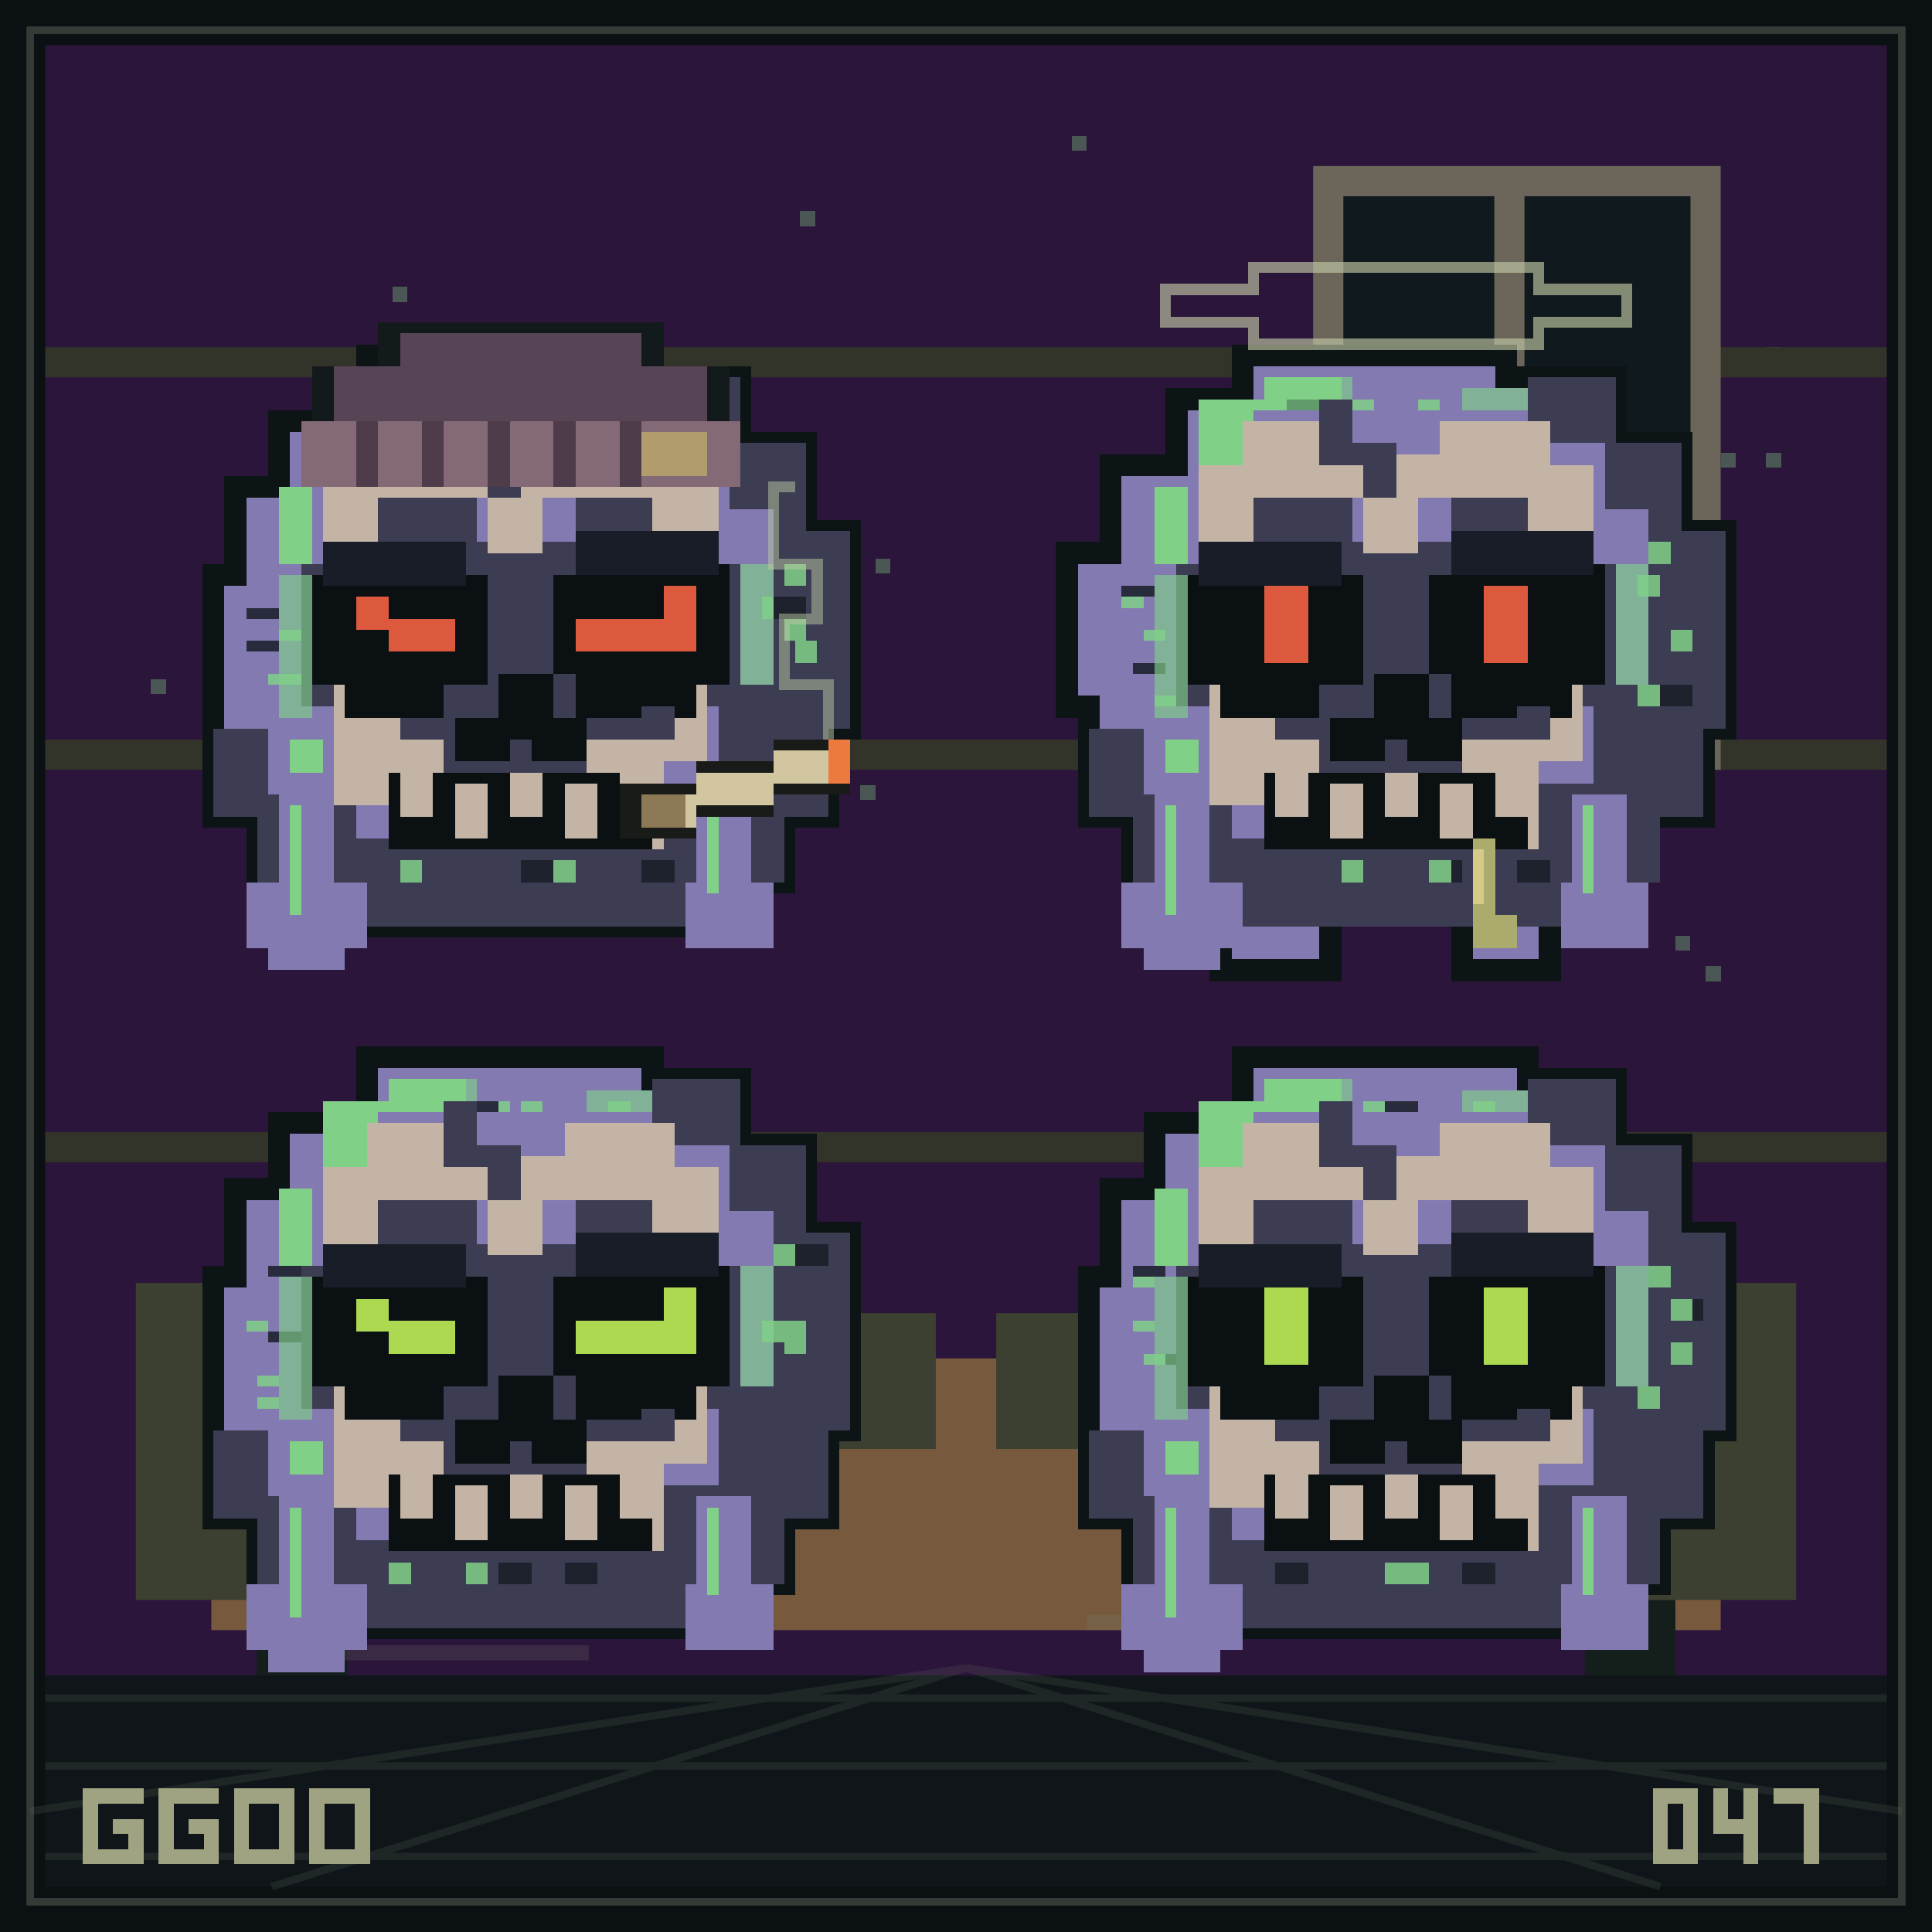
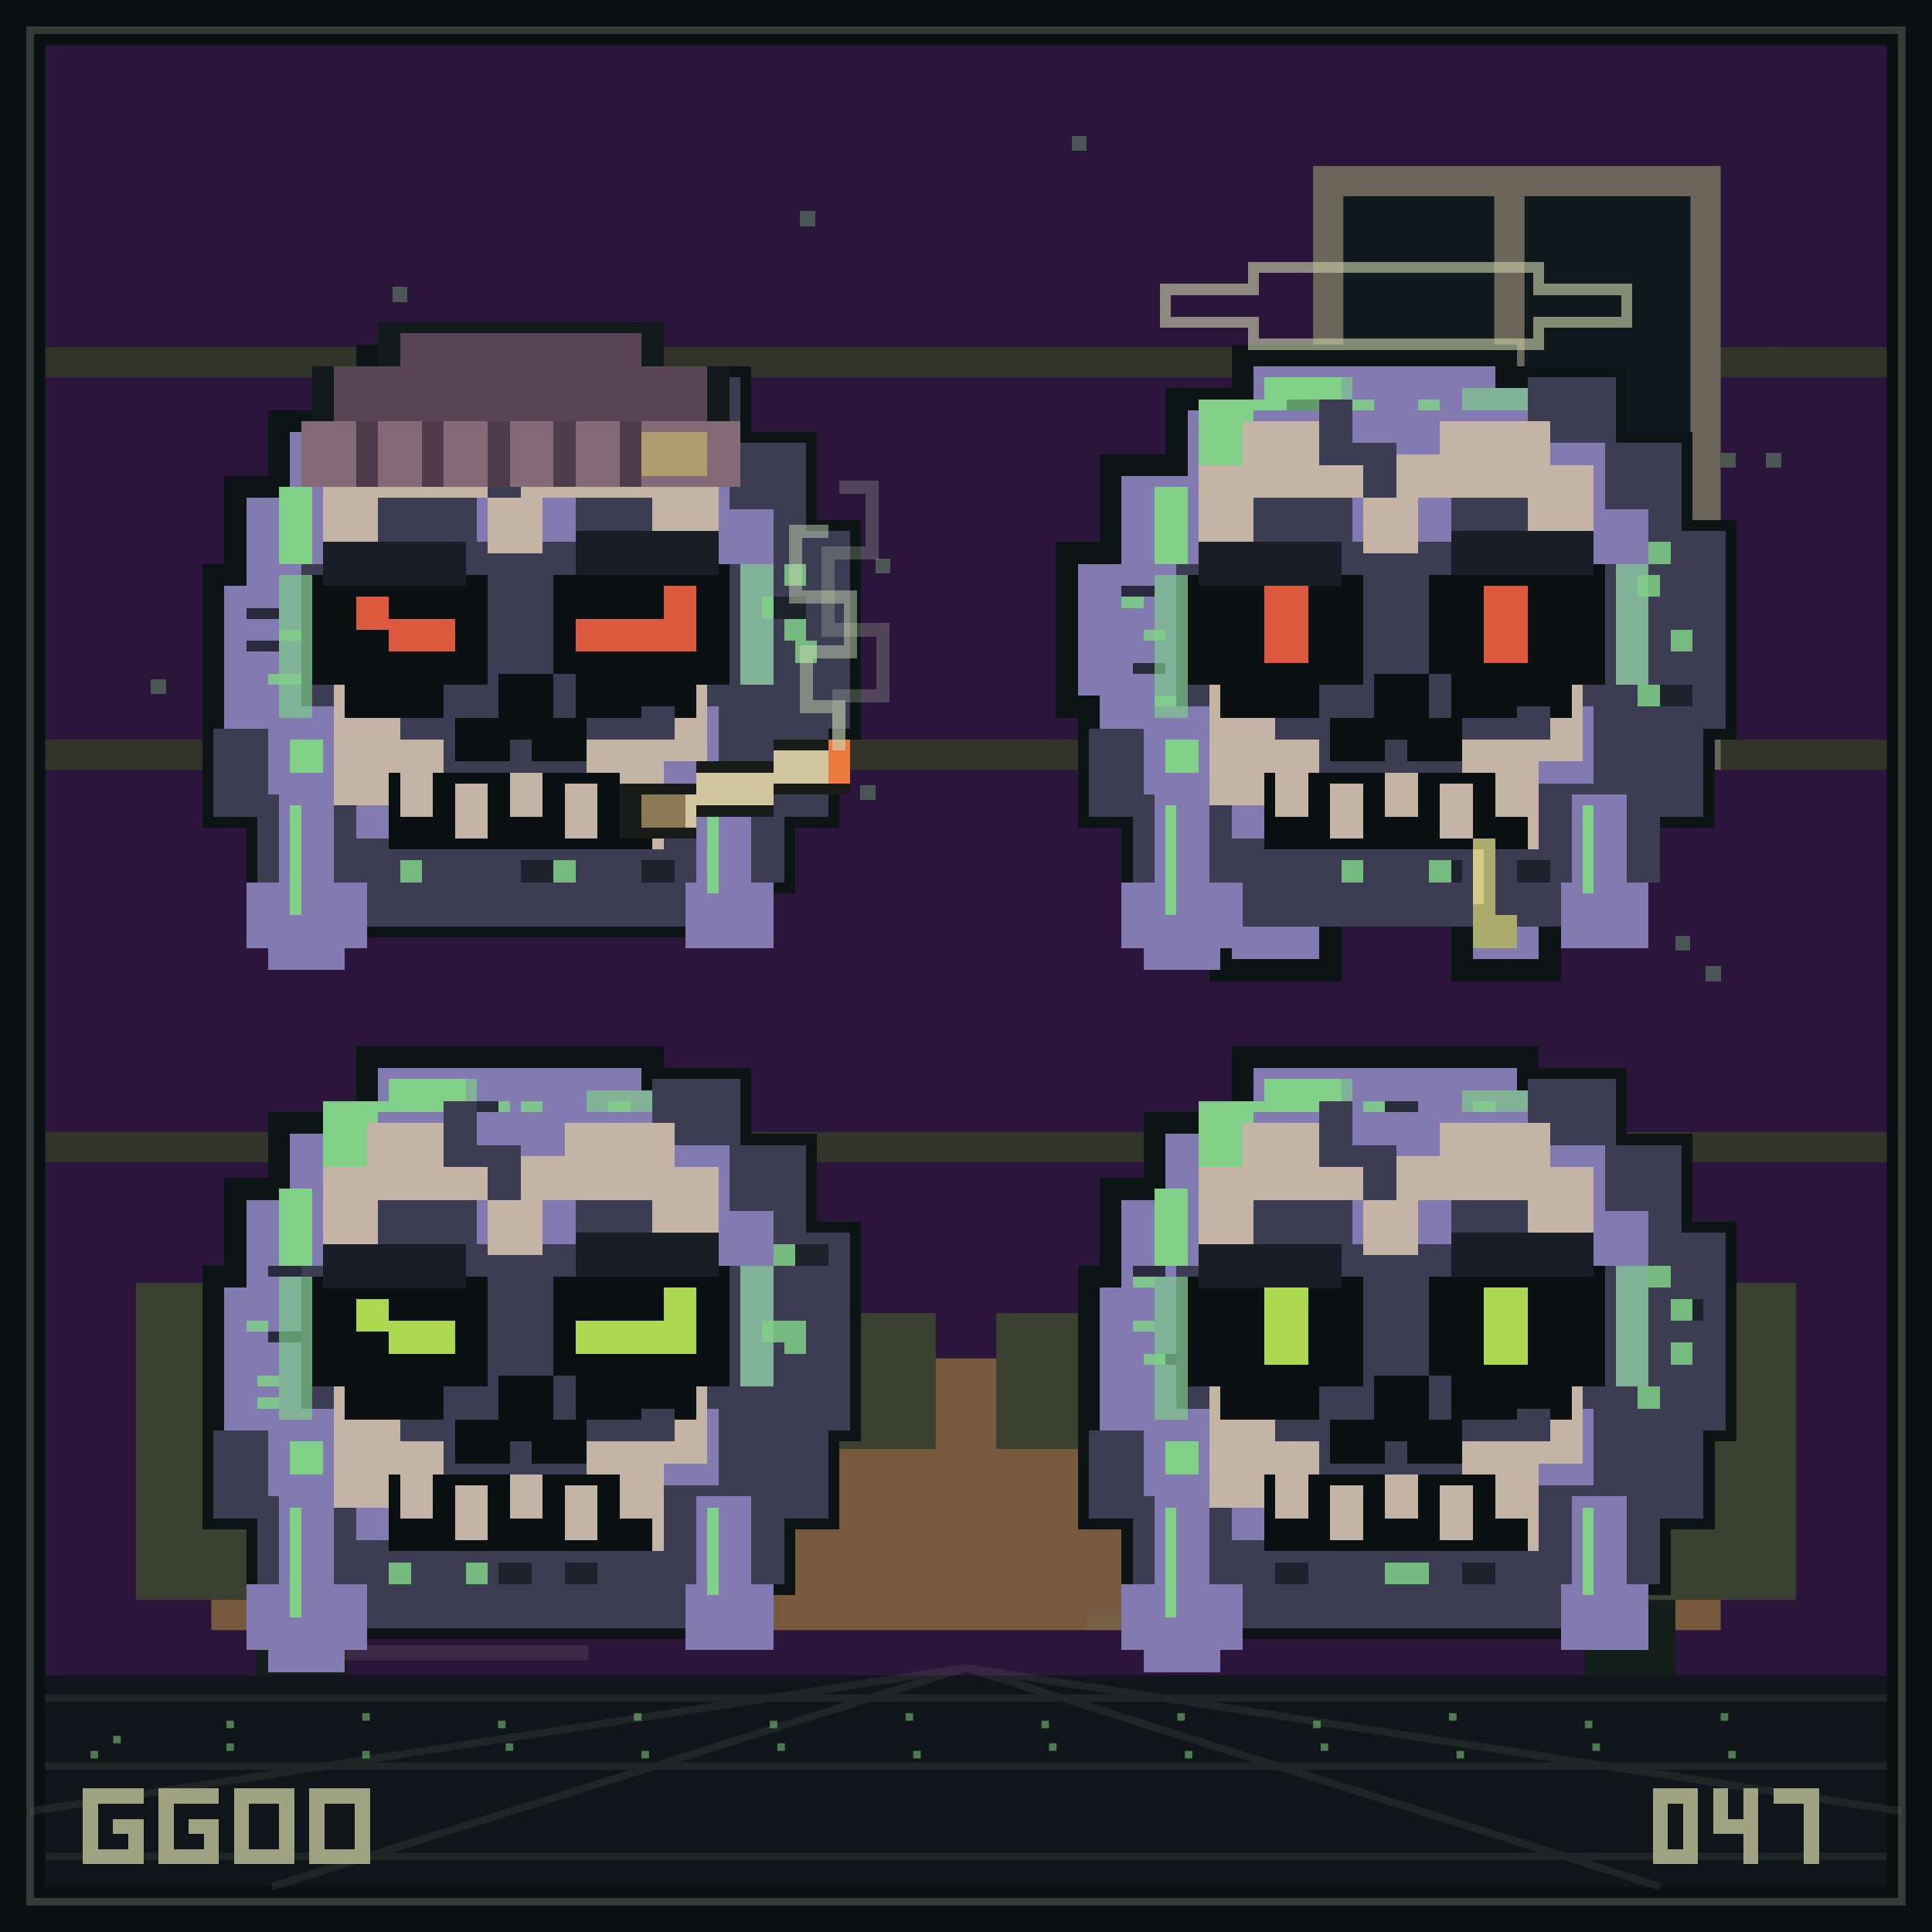
- <svg xmlns="http://www.w3.org/2000/svg" width="512" height="512" viewBox="0 0 512 512" role="img">
+ <svg xmlns="http://www.w3.org/2000/svg" width="512" height="512" viewBox="0 0 512 512" role="img" data-mint-block="52753218">
  <rect width="512" height="512" fill="#0b1012" />
  <rect x="12" y="12" width="488" height="438" fill="#2c153b" />
  <g shape-rendering="crispEdges" opacity=".35">
    <rect x="456" y="120" width="4" height="4" fill="#80d088" />
    <rect x="272" y="96" width="4" height="4" fill="#80d088" />
    <rect x="40" y="180" width="4" height="4" fill="#80d088" />
    <rect x="232" y="148" width="4" height="4" fill="#80d088" />
    <rect x="228" y="208" width="4" height="4" fill="#80d088" />
    <rect x="104" y="76" width="4" height="4" fill="#80d088" />
    <rect x="452" y="256" width="4" height="4" fill="#80d088" />
    <rect x="284" y="36" width="4" height="4" fill="#80d088" />
    <rect x="468" y="120" width="4" height="4" fill="#80d088" />
    <rect x="400" y="72" width="4" height="4" fill="#80d088" />
    <rect x="444" y="248" width="4" height="4" fill="#80d088" />
    <rect x="212" y="116" width="4" height="4" fill="#80d088" />
    <rect x="212" y="56" width="4" height="4" fill="#80d088" />
    <rect x="412" y="168" width="4" height="4" fill="#80d088" />
    <rect x="468" y="92" width="4" height="4" fill="#80d088" />
    <rect x="64" y="144" width="4" height="4" fill="#80d088" />
    <animate attributeName="opacity" values=".25;.5;.25" dur="6s" repeatCount="indefinite" />
  </g>
  <path fill="#323329" d="M12 92h488v8H12zm0 104h488v8H12zm0 104h488v8H12z" />
  <path fill="#10191e" d="M352 48h100v152H352z" />
  <path stroke="#6b6659" fill="none" stroke-width="8" d="M352 48h100v152H352zM400 48v152m-48-76h100" />
  <path fill="#775a3d" d="M56 360h400v72H56z" />
  <path fill="#3c4031" d="M36 340h56v84H36zm388 0h52v84h-52zM88 348h160v36H88zm176 0h160v36H264z" />
  <path fill="#141e1b" d="M68 424h24v20H68zm352 0h24v20h-24z" />
  <path fill="#101519" d="M12 444h488v56H12z" />
  <path stroke="#647264" stroke-width="2" opacity=".18" d="M12 450h488M12 468h488M12 492h488M256 442L72 500m184-58 184 58M256 442L8 480m248-38 248 38" />
  <path fill="#777c69" opacity=".2" d="M76 436h80v4H76zm212-8h116v4H288z" />
+   <g opacity=".55">
+     <rect x="30" y="460" width="2" height="2" fill="#82d483" />
+     <rect x="60" y="456" width="2" height="2" fill="#84d283" />
+     <rect x="96" y="454" width="2" height="2" fill="#80d080" />
+     <rect x="132" y="456" width="2" height="2" fill="#80d080" />
+     <rect x="168" y="454" width="2" height="2" fill="#80d080" />
+     <rect x="204" y="456" width="2" height="2" fill="#80d080" />
+     <rect x="240" y="454" width="2" height="2" fill="#80d080" />
+     <rect x="276" y="456" width="2" height="2" fill="#80d080" />
+     <rect x="312" y="454" width="2" height="2" fill="#80d080" />
+     <rect x="348" y="456" width="2" height="2" fill="#80d080" />
+     <rect x="384" y="454" width="2" height="2" fill="#80d080" />
+     <rect x="420" y="456" width="2" height="2" fill="#80d080" />
+     <rect x="456" y="454" width="2" height="2" fill="#80d080" />
+     <rect x="24" y="464" width="2" height="2" fill="#80d080" />
+     <rect x="60" y="462" width="2" height="2" fill="#80d080" />
+     <rect x="96" y="464" width="2" height="2" fill="#80d080" />
+     <rect x="134" y="462" width="2" height="2" fill="#81d181" />
+     <rect x="170" y="464" width="2" height="2" fill="#81d181" />
+     <rect x="206" y="462" width="2" height="2" fill="#81d181" />
+     <rect x="242" y="464" width="2" height="2" fill="#81d181" />
+     <rect x="278" y="462" width="2" height="2" fill="#81d181" />
+     <rect x="314" y="464" width="2" height="2" fill="#81d181" />
+     <rect x="350" y="462" width="2" height="2" fill="#81d181" />
+     <rect x="386" y="464" width="2" height="2" fill="#81d181" />
+     <rect x="422" y="462" width="2" height="2" fill="#81d181" />
+     <rect x="458" y="464" width="2" height="2" fill="#81d181" />
+   </g>
  <g transform="translate(42 68) scale(3)" shape-rendering="crispEdges">
    <g transform="translate(32 32) scale(0.97) translate(-32 -32)">
      <g>
-         <animateTransform attributeName="transform" type="translate" values="0 0;0 -3;0 0" dur="4s" begin="-2s" repeatCount="indefinite" />
+         <animateMotion path="M0 0 0-6 0 0" dur="4s" begin="-2s" repeatCount="indefinite" />
        <g>
          <animateTransform attributeName="transform" type="rotate" values="0 32 34;14 32 34;0 32 34;-14 32 34;0 32 34" dur="7s" begin="-1s" repeatCount="indefinite" />
          <g transform="translate(32 50)">
            <g>
              <animateTransform attributeName="transform" type="scale" values="1 1;1.08 .92;1 1;.94 1.06;1 1" dur="5s" repeatCount="indefinite" />
              <g transform="translate(-32 -50)">
                <path d="M18 8h26v2h8v6h6v8h4v18h-2v8h-4v6h-8v4H18v-4H8v-6H4V28h2V20h4v-6h8z" fill="#837ab1" stroke="#0c1415" stroke-width="2" />
                <path fill="#3c3c53" d="M44 10h8v6h6v8h4v18h-2v8h-4v6h-8v4H18v-4H8v-6H4v-8h5v6h8v4h25v-5h8v-9h5V22h-4v-6h-7z" />
                <path fill="#80d088" d="M14 18h5v-5h8v-3h-7v2h-6zm-4 9h3v-7h-3zm1 16h3v5h-3z" />
                <g opacity=".85">
                  <rect x="7" y="34" width="3" height="1" fill="#181d27" />
                  <rect x="57" y="34" width="2" height="2" fill="#80d088" />
                  <rect x="21" y="12" width="2" height="1" fill="#80d088" />
                  <rect x="43" y="54" width="3" height="2" fill="#181d27" />
                  <rect x="10" y="37" width="2" height="1" fill="#80d088" />
                  <rect x="54" y="30" width="2" height="2" fill="#80d088" />
                  <rect x="39" y="12" width="3" height="1" fill="#181d27" />
                  <rect x="21" y="54" width="2" height="2" fill="#80d088" />
                  <rect x="9" y="37" width="2" height="1" fill="#80d088" />
                  <rect x="55" y="30" width="3" height="2" fill="#181d27" />
                  <rect x="25" y="12" width="2" height="1" fill="#80d088" />
                  <rect x="35" y="54" width="2" height="2" fill="#80d088" />
                  <rect x="7" y="31" width="3" height="1" fill="#181d27" />
                  <rect x="56" y="27" width="2" height="2" fill="#80d088" />
                  <rect x="38" y="12" width="2" height="1" fill="#80d088" />
                  <rect x="32" y="54" width="3" height="2" fill="#181d27" />
                  <rect x="10" y="33" width="2" height="1" fill="#80d088" />
                  <rect x="56" y="32" width="2" height="2" fill="#80d088" />
                </g>
                <g transform="translate(32 34)">
                  <g>
                    <animateTransform attributeName="transform" type="scale" values="1 1;.97 1.03;1 1;1.03 .97;1 1" dur="5s" repeatCount="indefinite" />
                    <g transform="translate(-32 -34)">
                      <path fill="#3c3c53" d="M16 20h12v5h9v-5h11v7h4v13h-8v6H20v-6h-8V27h4z" />
                      <path fill="#c3b4a5" d="M18 14h10v3h8v-3h10v4h4v8h-6v-5H34v5h-5v-5H19v5h-5v-8h4zM15 38h6v5h4v4h13v-4h5v-5h6v7h-4v8H20v-4h-5z" />
                      <path fill="#80d088" opacity=".65" d="M20 10h8v3h-8zm18 1h6v2h-6zM10 28h3v13h-3zm42-1h3v11h-3z" />
                      <path fill="#0b1112" d="M15 25h11v3h3v10h-4v3h-9v-3h-3V28h2zM38 24h10v3h3v11h-3v3H37v-4h-2V28h3zM30 37h5v4h3v4h-5v-2h-2v2h-5v-4h4zM20 46h24v7H20z" />
                      <g fill="#dc593d">
                        <path d="M17 33v-3h3v2h6v3h-6v-2zm20-1h8v-3h3v6H37z" />
                        <animate attributeName="opacity" values="1;1;0;1;1" keyTimes="0;.32;.37;.42;1" dur="5s" repeatCount="indefinite" />
                        <animateTransform attributeName="transform" type="translate" values="0 0;1 0;0 0;-1 0;0 0" dur="4s" repeatCount="indefinite" />
                      </g>
                      <path fill="#181d27" d="M14 25h13v4H14zm23-1h13v4H37z" />
                      <g>
                        <path fill="#c3b4a5" d="M21 46h3v4h-3zm5 1h3v5h-3zm5-1h3v4h-3zm5 1h3v5h-3zm5-2h3v5h-3z" />
                        <animateTransform attributeName="transform" type="translate" values="0 0;0 1;0 0;0 -1;0 0" dur="3s" repeatCount="indefinite" />
                      </g>
                      <path fill="#3c3c53" d="M25 12h3v4h4v5h-3v-3h-4zm18 28h3v3h-3z" />
                    </g>
                  </g>
                </g>
                <path fill="#837ab1" d="M10 46h5v10h3v6h-2v2H9v-2H7v-6h3zM48 48h5v8h2v6h-8v-6h1z">
                  <animate attributeName="d" values="M10 46h5v10h3v6h-2v2H9v-2H7v-6h3zM48 48h5v8h2v6h-8v-6h1z;M10 46h5v13h3v6h-2v2H9v-2H7v-6h3zM48 48h5v6h2v6h-8v-6h1z;M10 46h5v10h3v6h-2v2H9v-2H7v-6h3zM48 48h5v8h2v6h-8v-6h1z;M10 46h5v7h3v6h-2v2H9v-2H7v-6h3zM48 48h5v11h2v6h-8v-6h1z;M10 46h5v10h3v6h-2v2H9v-2H7v-6h3zM48 48h5v8h2v6h-8v-6h1z" dur="5s" repeatCount="indefinite" />
                </path>
                <path fill="#80d088" d="M11 49h1v10h-1zm38 0h1v8h-1z" />
                <path fill="#191b18" d="M41 47h7v-2h7v-2h7v5h-7v2h-7v2h-7z" />
                <path fill="#d1c6a0" d="M43 48h5v-2h7v-2h5v3h-5v2h-7v2h-5z" />
                <path fill="#8d7956" d="M43 48h4v3h-4z" />
                <g fill="#ec793e">
                  <path d="M60 43h2v4h-2z" />
                  <animate attributeName="opacity" values=".45;1;.45" dur="4s" repeatCount="indefinite" />
                </g>
-                 <g fill="none" stroke="#bcc9a3" stroke-width="1" opacity=".5">
-                   <path d="M60 43v-5h-4v-6h3v-5h-4v-7h2">
-                     <animate attributeName="d" values="M60 43v-5h-4v-6h3v-5h-4v-7h2;M60 43v-5h-2v-6h-2v-5h4v-7h-3;M60 43v-5h-4v-6h3v-5h-4v-7h2" dur="4s" repeatCount="indefinite" />
+                 <g transform="translate(61 44 )" fill="none" stroke="#c6d5b4" stroke-width="1.2">
+                   <path opacity=".5" d="M0 0v-4h-3v-5h4v-5h-5v-6h3">
+                     <animate attributeName="d" values="M0 0v-4h-3v-5h4v-5h-5v-6h3;M0 0v-5h4v-6h-5v-7h4v-6h-3;M0 0v-4h-3v-5h4v-5h-5v-6h3" dur="4s" begin="-0s" repeatCount="indefinite" />
+                     <animate attributeName="opacity" values=".12;.65;.12" dur="4s" begin="-0s" repeatCount="indefinite" />
                  </path>
-                   <animateTransform attributeName="transform" type="translate" values="0 1;0 -4;0 1" dur="4s" repeatCount="indefinite" />
-                   <animate attributeName="opacity" values=".2;.65;.2" dur="4s" repeatCount="indefinite" />
+                   <path opacity=".25" d="M0 0v-5h4v-6h-5v-7h4v-6h-3">
+                     <animate attributeName="d" values="M0 0v-4h-3v-5h4v-5h-5v-6h3;M0 0v-5h4v-6h-5v-7h4v-6h-3;M0 0v-4h-3v-5h4v-5h-5v-6h3" dur="4s" begin="-2s" repeatCount="indefinite" />
+                     <animate attributeName="opacity" values=".12;.65;.12" dur="4s" begin="-2s" repeatCount="indefinite" />
+                   </path>
                </g>
                <path fill="#131a1c" d="M13 18V9h6V5h26v4h6v9z" />
                <path fill="#574455" d="M15 14V9h6V6h22v3h6v5z" />
                <path fill="#846976" d="M12 14h40v6H12z" />
                <path fill="#4e3c4b" d="M17 14h2v6h-2zm6 0h2v6h-2zm6 0h2v6h-2zm6 0h2v6h-2zm6 0h2v6h-2z" />
                <path fill="#b19c6d" d="M43 15h6v4h-6z" />
              </g>
            </g>
          </g>
        </g>
      </g>
    </g>
  </g>
  <g transform="translate(274 68) scale(3)" shape-rendering="crispEdges">
    <g transform="translate(32 32) scale(0.97) translate(-32 -32)">
      <g>
-         <animateTransform attributeName="transform" type="translate" values="0 0;0 -3;0 0" dur="5s" begin="-0s" repeatCount="indefinite" />
+         <animateMotion path="M0 0 0-6 0 0" dur="5s" begin="-0s" repeatCount="indefinite" />
        <g>
          <animateTransform attributeName="transform" type="rotate" values="0 32 34;14 32 34;0 32 34;-14 32 34;0 32 34" dur="8s" begin="-3s" repeatCount="indefinite" />
          <g transform="translate(32 50)">
            <g>
              <animateTransform attributeName="transform" type="scale" values="1 1;1.08 .92;1 1;.94 1.06;1 1" dur="3s" repeatCount="indefinite" />
              <g transform="translate(-32 -50)">
                <path d="M18 8h24v2h10v6h6v8h4v18h-2v8h-6v6h-8v8h-8v-5H26v5H16v-8H8v-6H4V40H2V26h4V18h6v-6h6z" fill="#837ab1" stroke="#0c1415" stroke-width="2" />
                <path fill="#3c3c53" d="M44 10h8v6h6v8h4v18h-2v8h-4v6h-8v4H18v-4H8v-6H4v-8h5v6h8v4h25v-5h8v-9h5V22h-4v-6h-7z" />
                <path fill="#80d088" d="M14 18h5v-5h8v-3h-7v2h-6zm-4 9h3v-7h-3zm1 16h3v5h-3z" />
                <g opacity=".85">
                  <rect x="8" y="36" width="3" height="1" fill="#181d27" />
                  <rect x="57" y="33" width="2" height="2" fill="#80d088" />
                  <rect x="25" y="12" width="2" height="1" fill="#80d088" />
                  <rect x="35" y="54" width="3" height="2" fill="#181d27" />
                  <rect x="7" y="30" width="2" height="1" fill="#80d088" />
                  <rect x="54" y="28" width="2" height="2" fill="#80d088" />
                  <rect x="22" y="12" width="3" height="1" fill="#181d27" />
                  <rect x="27" y="54" width="2" height="2" fill="#80d088" />
                  <rect x="9" y="33" width="2" height="1" fill="#80d088" />
                  <rect x="56" y="38" width="3" height="2" fill="#181d27" />
                  <rect x="34" y="12" width="2" height="1" fill="#80d088" />
                  <rect x="35" y="54" width="2" height="2" fill="#80d088" />
                  <rect x="7" y="29" width="3" height="1" fill="#181d27" />
                  <rect x="54" y="38" width="2" height="2" fill="#80d088" />
                  <rect x="28" y="12" width="2" height="1" fill="#80d088" />
                  <rect x="43" y="54" width="3" height="2" fill="#181d27" />
                  <rect x="10" y="39" width="2" height="1" fill="#80d088" />
                  <rect x="55" y="25" width="2" height="2" fill="#80d088" />
                </g>
                <g transform="translate(32 34)">
                  <g>
                    <animateTransform attributeName="transform" type="scale" values="1 1;.97 1.03;1 1;1.03 .97;1 1" dur="3s" repeatCount="indefinite" />
                    <g transform="translate(-32 -34)">
                      <path fill="#3c3c53" d="M16 20h12v5h9v-5h11v7h4v13h-8v6H20v-6h-8V27h4z" />
                      <path fill="#c3b4a5" d="M18 14h10v3h8v-3h10v4h4v8h-6v-5H34v5h-5v-5H19v5h-5v-8h4zM15 38h6v5h4v4h13v-4h5v-5h6v7h-4v8H20v-4h-5z" />
                      <path fill="#80d088" opacity=".65" d="M20 10h8v3h-8zm18 1h6v2h-6zM10 28h3v13h-3zm42-1h3v11h-3z" />
                      <path fill="#0b1112" d="M15 25h11v3h3v10h-4v3h-9v-3h-3V28h2zM38 24h10v3h3v11h-3v3H37v-4h-2V28h3zM30 37h5v4h3v4h-5v-2h-2v2h-5v-4h4zM20 46h24v7H20z" />
                      <g fill="#dc593d">
                        <path d="M20 29h4v7h-4zm20 0h4v7h-4z" />
                        <animate attributeName="opacity" values="1;1;0;1;1" keyTimes="0;.32;.37;.42;1" dur="6s" repeatCount="indefinite" />
                        <animateTransform attributeName="transform" type="translate" values="0 0;1 0;0 0;-1 0;0 0" dur="4s" repeatCount="indefinite" />
                      </g>
                      <path fill="#181d27" d="M14 25h13v4H14zm23-1h13v4H37z" />
                      <g>
                        <path fill="#c3b4a5" d="M21 46h3v4h-3zm5 1h3v5h-3zm5-1h3v4h-3zm5 1h3v5h-3zm5-2h3v5h-3z" />
                        <animateTransform attributeName="transform" type="translate" values="0 0;0 1;0 0;0 -1;0 0" dur="3s" repeatCount="indefinite" />
                      </g>
                      <path fill="#3c3c53" d="M25 12h3v4h4v5h-3v-3h-4zm18 28h3v3h-3z" />
                    </g>
                  </g>
                </g>
                <path fill="#837ab1" d="M10 46h5v10h3v6h-2v2H9v-2H7v-6h3zM48 48h5v8h2v6h-8v-6h1z">
                  <animate attributeName="d" values="M10 46h5v10h3v6h-2v2H9v-2H7v-6h3zM48 48h5v8h2v6h-8v-6h1z;M10 46h5v13h3v6h-2v2H9v-2H7v-6h3zM48 48h5v6h2v6h-8v-6h1z;M10 46h5v10h3v6h-2v2H9v-2H7v-6h3zM48 48h5v8h2v6h-8v-6h1z;M10 46h5v7h3v6h-2v2H9v-2H7v-6h3zM48 48h5v11h2v6h-8v-6h1z;M10 46h5v10h3v6h-2v2H9v-2H7v-6h3zM48 48h5v8h2v6h-8v-6h1z" dur="3s" repeatCount="indefinite" />
                </path>
                <path fill="#80d088" d="M11 49h1v10h-1zm38 0h1v8h-1z" />
                <path fill="#aaab6d" d="M39 52h2v7h2v3h-4z" />
                <path fill="#d5ca88" d="M39 53h1v5h-1z" />
                <g fill="none" stroke="#c1c7a4" opacity=".65">
                  <path d="M19 0h26v2h8v3h-8v2H19V5h-8V2h8z" />
                  <animateTransform attributeName="transform" type="translate" values="0 0;0 -2;0 0" dur="8s" repeatCount="indefinite" />
                </g>
              </g>
            </g>
          </g>
        </g>
      </g>
    </g>
  </g>
  <g transform="translate(42 254) scale(3)" shape-rendering="crispEdges">
    <g transform="translate(32 32) scale(0.97) translate(-32 -32)">
      <g>
-         <animateTransform attributeName="transform" type="translate" values="0 0;0 -3;0 0" dur="6s" begin="-2s" repeatCount="indefinite" />
+         <animateMotion path="M0 0 0-6 0 0" dur="6s" begin="-2s" repeatCount="indefinite" />
        <g>
          <animateTransform attributeName="transform" type="rotate" values="0 32 34;14 32 34;0 32 34;-14 32 34;0 32 34" dur="9s" begin="-5s" repeatCount="indefinite" />
          <g transform="translate(32 50)">
            <g>
              <animateTransform attributeName="transform" type="scale" values="1 1;1.08 .92;1 1;.94 1.06;1 1" dur="4s" repeatCount="indefinite" />
              <g transform="translate(-32 -50)">
                <path d="M18 8h26v2h8v6h6v8h4v18h-2v8h-4v6h-8v4H18v-4H8v-6H4V28h2V20h4v-6h8z" fill="#837ab1" stroke="#0c1415" stroke-width="2" />
                <path fill="#3c3c53" d="M44 10h8v6h6v8h4v18h-2v8h-4v6h-8v4H18v-4H8v-6H4v-8h5v6h8v4h25v-5h8v-9h5V22h-4v-6h-7z" />
                <path fill="#80d088" d="M14 18h5v-5h8v-3h-7v2h-6zm-4 9h3v-7h-3zm1 16h3v5h-3z" />
                <g opacity=".85">
                  <rect x="9" y="27" width="3" height="1" fill="#181d27" />
                  <rect x="56" y="32" width="2" height="2" fill="#80d088" />
                  <rect x="29" y="12" width="2" height="1" fill="#80d088" />
                  <rect x="36" y="54" width="3" height="2" fill="#181d27" />
                  <rect x="7" y="32" width="2" height="1" fill="#80d088" />
                  <rect x="54" y="32" width="2" height="2" fill="#80d088" />
                  <rect x="27" y="12" width="3" height="1" fill="#181d27" />
                  <rect x="20" y="54" width="2" height="2" fill="#80d088" />
                  <rect x="8" y="37" width="2" height="1" fill="#80d088" />
                  <rect x="57" y="25" width="3" height="2" fill="#181d27" />
                  <rect x="40" y="12" width="2" height="1" fill="#80d088" />
                  <rect x="27" y="54" width="2" height="2" fill="#80d088" />
                  <rect x="9" y="33" width="3" height="1" fill="#181d27" />
                  <rect x="55" y="25" width="2" height="2" fill="#80d088" />
                  <rect x="32" y="12" width="2" height="1" fill="#80d088" />
                  <rect x="30" y="54" width="3" height="2" fill="#181d27" />
                  <rect x="8" y="39" width="2" height="1" fill="#80d088" />
                  <rect x="56" y="33" width="2" height="2" fill="#80d088" />
                </g>
                <g transform="translate(32 34)">
                  <g>
                    <animateTransform attributeName="transform" type="scale" values="1 1;.97 1.03;1 1;1.03 .97;1 1" dur="4s" repeatCount="indefinite" />
                    <g transform="translate(-32 -34)">
                      <path fill="#3c3c53" d="M16 20h12v5h9v-5h11v7h4v13h-8v6H20v-6h-8V27h4z" />
                      <path fill="#c3b4a5" d="M18 14h10v3h8v-3h10v4h4v8h-6v-5H34v5h-5v-5H19v5h-5v-8h4zM15 38h6v5h4v4h13v-4h5v-5h6v7h-4v8H20v-4h-5z" />
                      <path fill="#80d088" opacity=".65" d="M20 10h8v3h-8zm18 1h6v2h-6zM10 28h3v13h-3zm42-1h3v11h-3z" />
                      <path fill="#0b1112" d="M15 25h11v3h3v10h-4v3h-9v-3h-3V28h2zM38 24h10v3h3v11h-3v3H37v-4h-2V28h3zM30 37h5v4h3v4h-5v-2h-2v2h-5v-4h4zM20 46h24v7H20z" />
                      <g fill="#acd950">
                        <path d="M17 33v-3h3v2h6v3h-6v-2zm20-1h8v-3h3v6H37z" />
                        <animate attributeName="opacity" values="1;1;0;1;1" keyTimes="0;.32;.37;.42;1" dur="5s" repeatCount="indefinite" />
                        <animateTransform attributeName="transform" type="translate" values="0 0;1 0;0 0;-1 0;0 0" dur="4s" repeatCount="indefinite" />
                      </g>
                      <path fill="#181d27" d="M14 25h13v4H14zm23-1h13v4H37z" />
                      <g>
                        <path fill="#c3b4a5" d="M21 46h3v4h-3zm5 1h3v5h-3zm5-1h3v4h-3zm5 1h3v5h-3zm5-2h3v5h-3z" />
                        <animateTransform attributeName="transform" type="translate" values="0 0;0 1;0 0;0 -1;0 0" dur="3s" repeatCount="indefinite" />
                      </g>
                      <path fill="#3c3c53" d="M25 12h3v4h4v5h-3v-3h-4zm18 28h3v3h-3z" />
                    </g>
                  </g>
                </g>
                <path fill="#837ab1" d="M10 46h5v10h3v6h-2v2H9v-2H7v-6h3zM48 48h5v8h2v6h-8v-6h1z">
                  <animate attributeName="d" values="M10 46h5v10h3v6h-2v2H9v-2H7v-6h3zM48 48h5v8h2v6h-8v-6h1z;M10 46h5v13h3v6h-2v2H9v-2H7v-6h3zM48 48h5v6h2v6h-8v-6h1z;M10 46h5v10h3v6h-2v2H9v-2H7v-6h3zM48 48h5v8h2v6h-8v-6h1z;M10 46h5v7h3v6h-2v2H9v-2H7v-6h3zM48 48h5v11h2v6h-8v-6h1z;M10 46h5v10h3v6h-2v2H9v-2H7v-6h3zM48 48h5v8h2v6h-8v-6h1z" dur="4s" repeatCount="indefinite" />
                </path>
                <path fill="#80d088" d="M11 49h1v10h-1zm38 0h1v8h-1z" />
              </g>
            </g>
          </g>
        </g>
      </g>
    </g>
  </g>
  <g transform="translate(274 254) scale(3)" shape-rendering="crispEdges">
    <g transform="translate(32 32) scale(0.97) translate(-32 -32)">
      <g>
-         <animateTransform attributeName="transform" type="translate" values="0 0;0 -3;0 0" dur="7s" begin="-1s" repeatCount="indefinite" />
+         <animateMotion path="M0 0 0-6 0 0" dur="7s" begin="-1s" repeatCount="indefinite" />
        <g>
          <animateTransform attributeName="transform" type="rotate" values="0 32 34;14 32 34;0 32 34;-14 32 34;0 32 34" dur="7s" begin="-0s" repeatCount="indefinite" />
          <g transform="translate(32 50)">
            <g>
              <animateTransform attributeName="transform" type="scale" values="1 1;1.08 .92;1 1;.94 1.06;1 1" dur="4s" repeatCount="indefinite" />
              <g transform="translate(-32 -50)">
                <path d="M18 8h26v2h8v6h6v8h4v18h-2v8h-4v6h-8v4H18v-4H8v-6H4V28h2V20h4v-6h8z" fill="#837ab1" stroke="#0c1415" stroke-width="2" />
                <path fill="#3c3c53" d="M44 10h8v6h6v8h4v18h-2v8h-4v6h-8v4H18v-4H8v-6H4v-8h5v6h8v4h25v-5h8v-9h5V22h-4v-6h-7z" />
                <path fill="#80d088" d="M14 18h5v-5h8v-3h-7v2h-6zm-4 9h3v-7h-3zm1 16h3v5h-3z" />
                <g opacity=".85">
                  <rect x="8" y="27" width="3" height="1" fill="#181d27" />
                  <rect x="57" y="34" width="2" height="2" fill="#80d088" />
                  <rect x="39" y="12" width="2" height="1" fill="#80d088" />
                  <rect x="38" y="54" width="3" height="2" fill="#181d27" />
                  <rect x="8" y="28" width="2" height="1" fill="#80d088" />
                  <rect x="54" y="38" width="2" height="2" fill="#80d088" />
                  <rect x="31" y="12" width="3" height="1" fill="#181d27" />
                  <rect x="31" y="54" width="2" height="2" fill="#80d088" />
                  <rect x="8" y="32" width="2" height="1" fill="#80d088" />
                  <rect x="57" y="30" width="3" height="2" fill="#181d27" />
                  <rect x="29" y="12" width="2" height="1" fill="#80d088" />
                  <rect x="33" y="54" width="2" height="2" fill="#80d088" />
                  <rect x="10" y="35" width="3" height="1" fill="#181d27" />
                  <rect x="57" y="30" width="2" height="2" fill="#80d088" />
                  <rect x="21" y="12" width="2" height="1" fill="#80d088" />
                  <rect x="21" y="54" width="3" height="2" fill="#181d27" />
                  <rect x="9" y="35" width="2" height="1" fill="#80d088" />
                  <rect x="55" y="27" width="2" height="2" fill="#80d088" />
                </g>
                <g transform="translate(32 34)">
                  <g>
                    <animateTransform attributeName="transform" type="scale" values="1 1;.97 1.03;1 1;1.03 .97;1 1" dur="4s" repeatCount="indefinite" />
                    <g transform="translate(-32 -34)">
                      <path fill="#3c3c53" d="M16 20h12v5h9v-5h11v7h4v13h-8v6H20v-6h-8V27h4z" />
                      <path fill="#c3b4a5" d="M18 14h10v3h8v-3h10v4h4v8h-6v-5H34v5h-5v-5H19v5h-5v-8h4zM15 38h6v5h4v4h13v-4h5v-5h6v7h-4v8H20v-4h-5z" />
                      <path fill="#80d088" opacity=".65" d="M20 10h8v3h-8zm18 1h6v2h-6zM10 28h3v13h-3zm42-1h3v11h-3z" />
                      <path fill="#0b1112" d="M15 25h11v3h3v10h-4v3h-9v-3h-3V28h2zM38 24h10v3h3v11h-3v3H37v-4h-2V28h3zM30 37h5v4h3v4h-5v-2h-2v2h-5v-4h4zM20 46h24v7H20z" />
                      <g fill="#acd950">
                        <path d="M20 29h4v7h-4zm20 0h4v7h-4z" />
                        <animate attributeName="opacity" values="1;1;0;1;1" keyTimes="0;.32;.37;.42;1" dur="5s" repeatCount="indefinite" />
                        <animateTransform attributeName="transform" type="translate" values="0 0;1 0;0 0;-1 0;0 0" dur="4s" repeatCount="indefinite" />
                      </g>
                      <path fill="#181d27" d="M14 25h13v4H14zm23-1h13v4H37z" />
                      <g>
                        <path fill="#c3b4a5" d="M21 46h3v4h-3zm5 1h3v5h-3zm5-1h3v4h-3zm5 1h3v5h-3zm5-2h3v5h-3z" />
                        <animateTransform attributeName="transform" type="translate" values="0 0;0 1;0 0;0 -1;0 0" dur="3s" repeatCount="indefinite" />
                      </g>
                      <path fill="#3c3c53" d="M25 12h3v4h4v5h-3v-3h-4zm18 28h3v3h-3z" />
                    </g>
                  </g>
                </g>
                <path fill="#837ab1" d="M10 46h5v10h3v6h-2v2H9v-2H7v-6h3zM48 48h5v8h2v6h-8v-6h1z">
                  <animate attributeName="d" values="M10 46h5v10h3v6h-2v2H9v-2H7v-6h3zM48 48h5v8h2v6h-8v-6h1z;M10 46h5v13h3v6h-2v2H9v-2H7v-6h3zM48 48h5v6h2v6h-8v-6h1z;M10 46h5v10h3v6h-2v2H9v-2H7v-6h3zM48 48h5v8h2v6h-8v-6h1z;M10 46h5v7h3v6h-2v2H9v-2H7v-6h3zM48 48h5v11h2v6h-8v-6h1z;M10 46h5v10h3v6h-2v2H9v-2H7v-6h3zM48 48h5v8h2v6h-8v-6h1z" dur="4s" repeatCount="indefinite" />
                </path>
                <path fill="#80d088" d="M11 49h1v10h-1zm38 0h1v8h-1z" />
              </g>
            </g>
          </g>
        </g>
      </g>
    </g>
  </g>
  <g fill="#a0a381" shape-rendering="crispEdges">
    <path d="M22 474h16v4H26v12h8v-4h-4v-4h8v12H22zM42 474h16v4H46v12h8v-4h-4v-4h8v12H42zM62 474h16v20H62zm4 4v12h8v-12zM82 474h16v20H82zm4 4v12h8v-12z" fill-rule="evenodd" />
    <path transform="translate(438 474)" d="M0 0h12v20H0zm4 4v12h4V4z" fill-rule="evenodd" />
    <path transform="translate(454 474)" d="M0 0h4v8h4V0h4v20H8v-8H0z" fill-rule="evenodd" />
    <path transform="translate(470 474)" d="M0 0h12v20H8V4H0z" fill-rule="evenodd" />
  </g>
  <path d="M8 8h496v496H8z" stroke="#687062" stroke-opacity=".45" stroke-width="2" fill="none" />
</svg>
